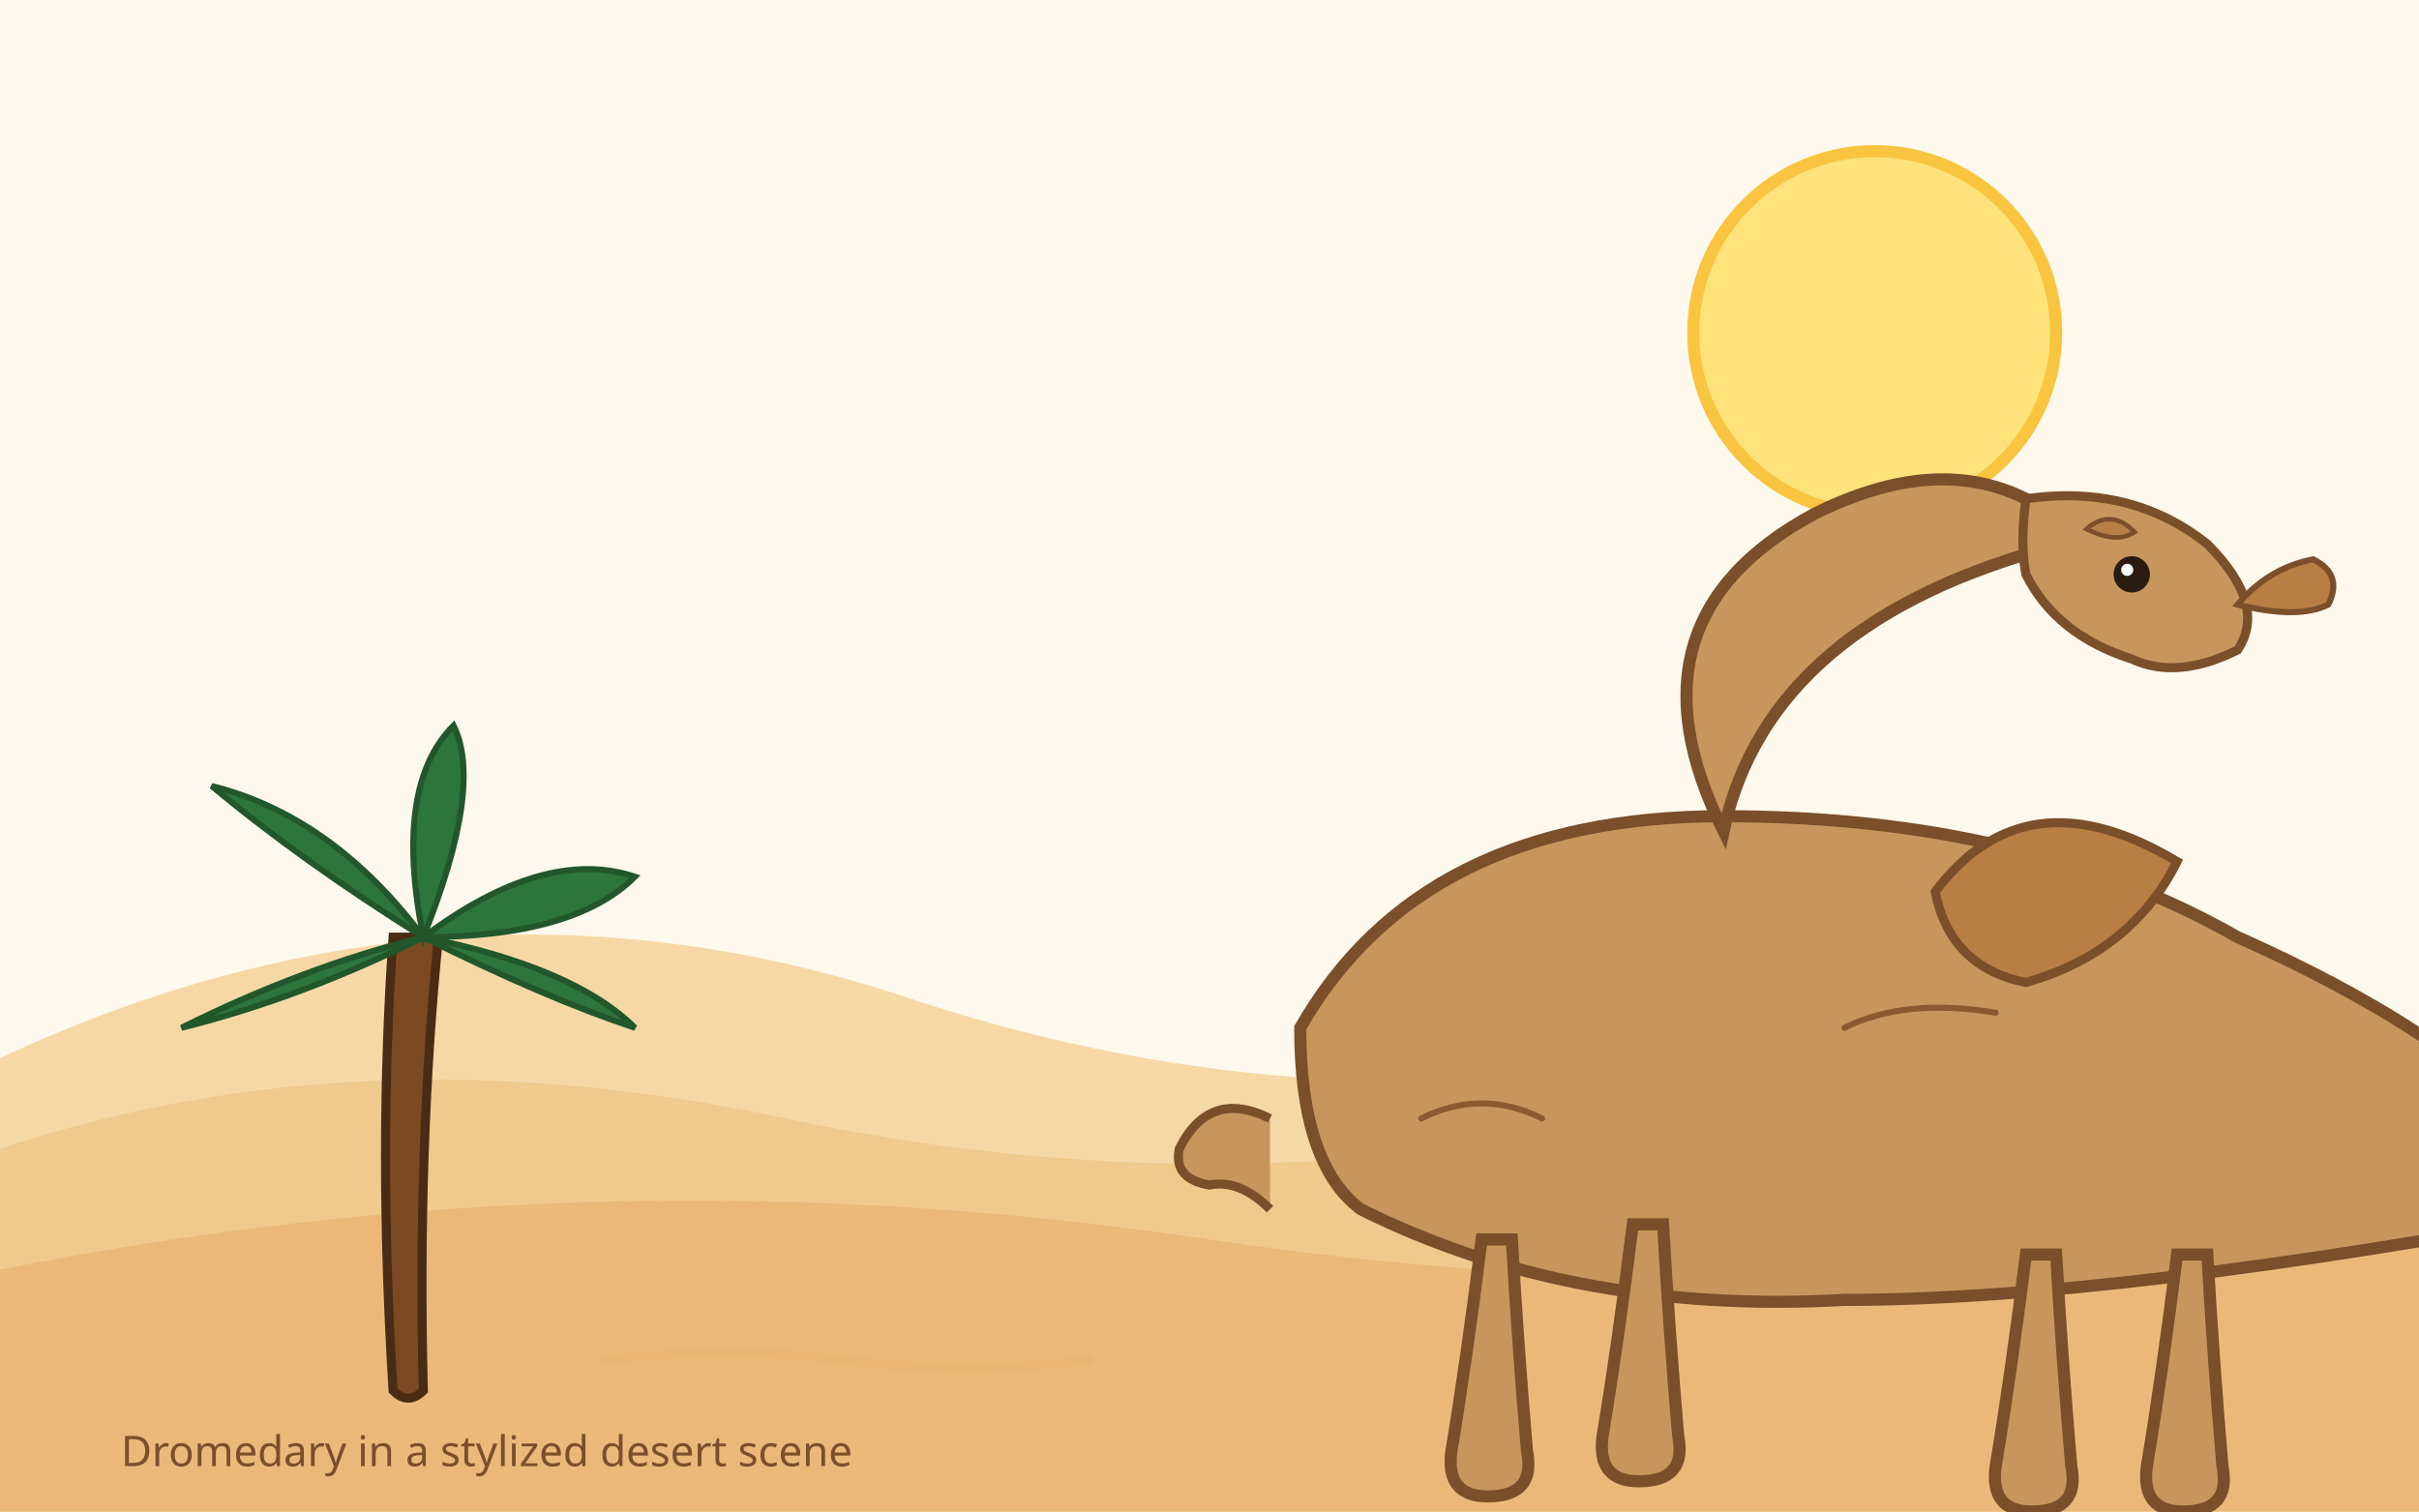
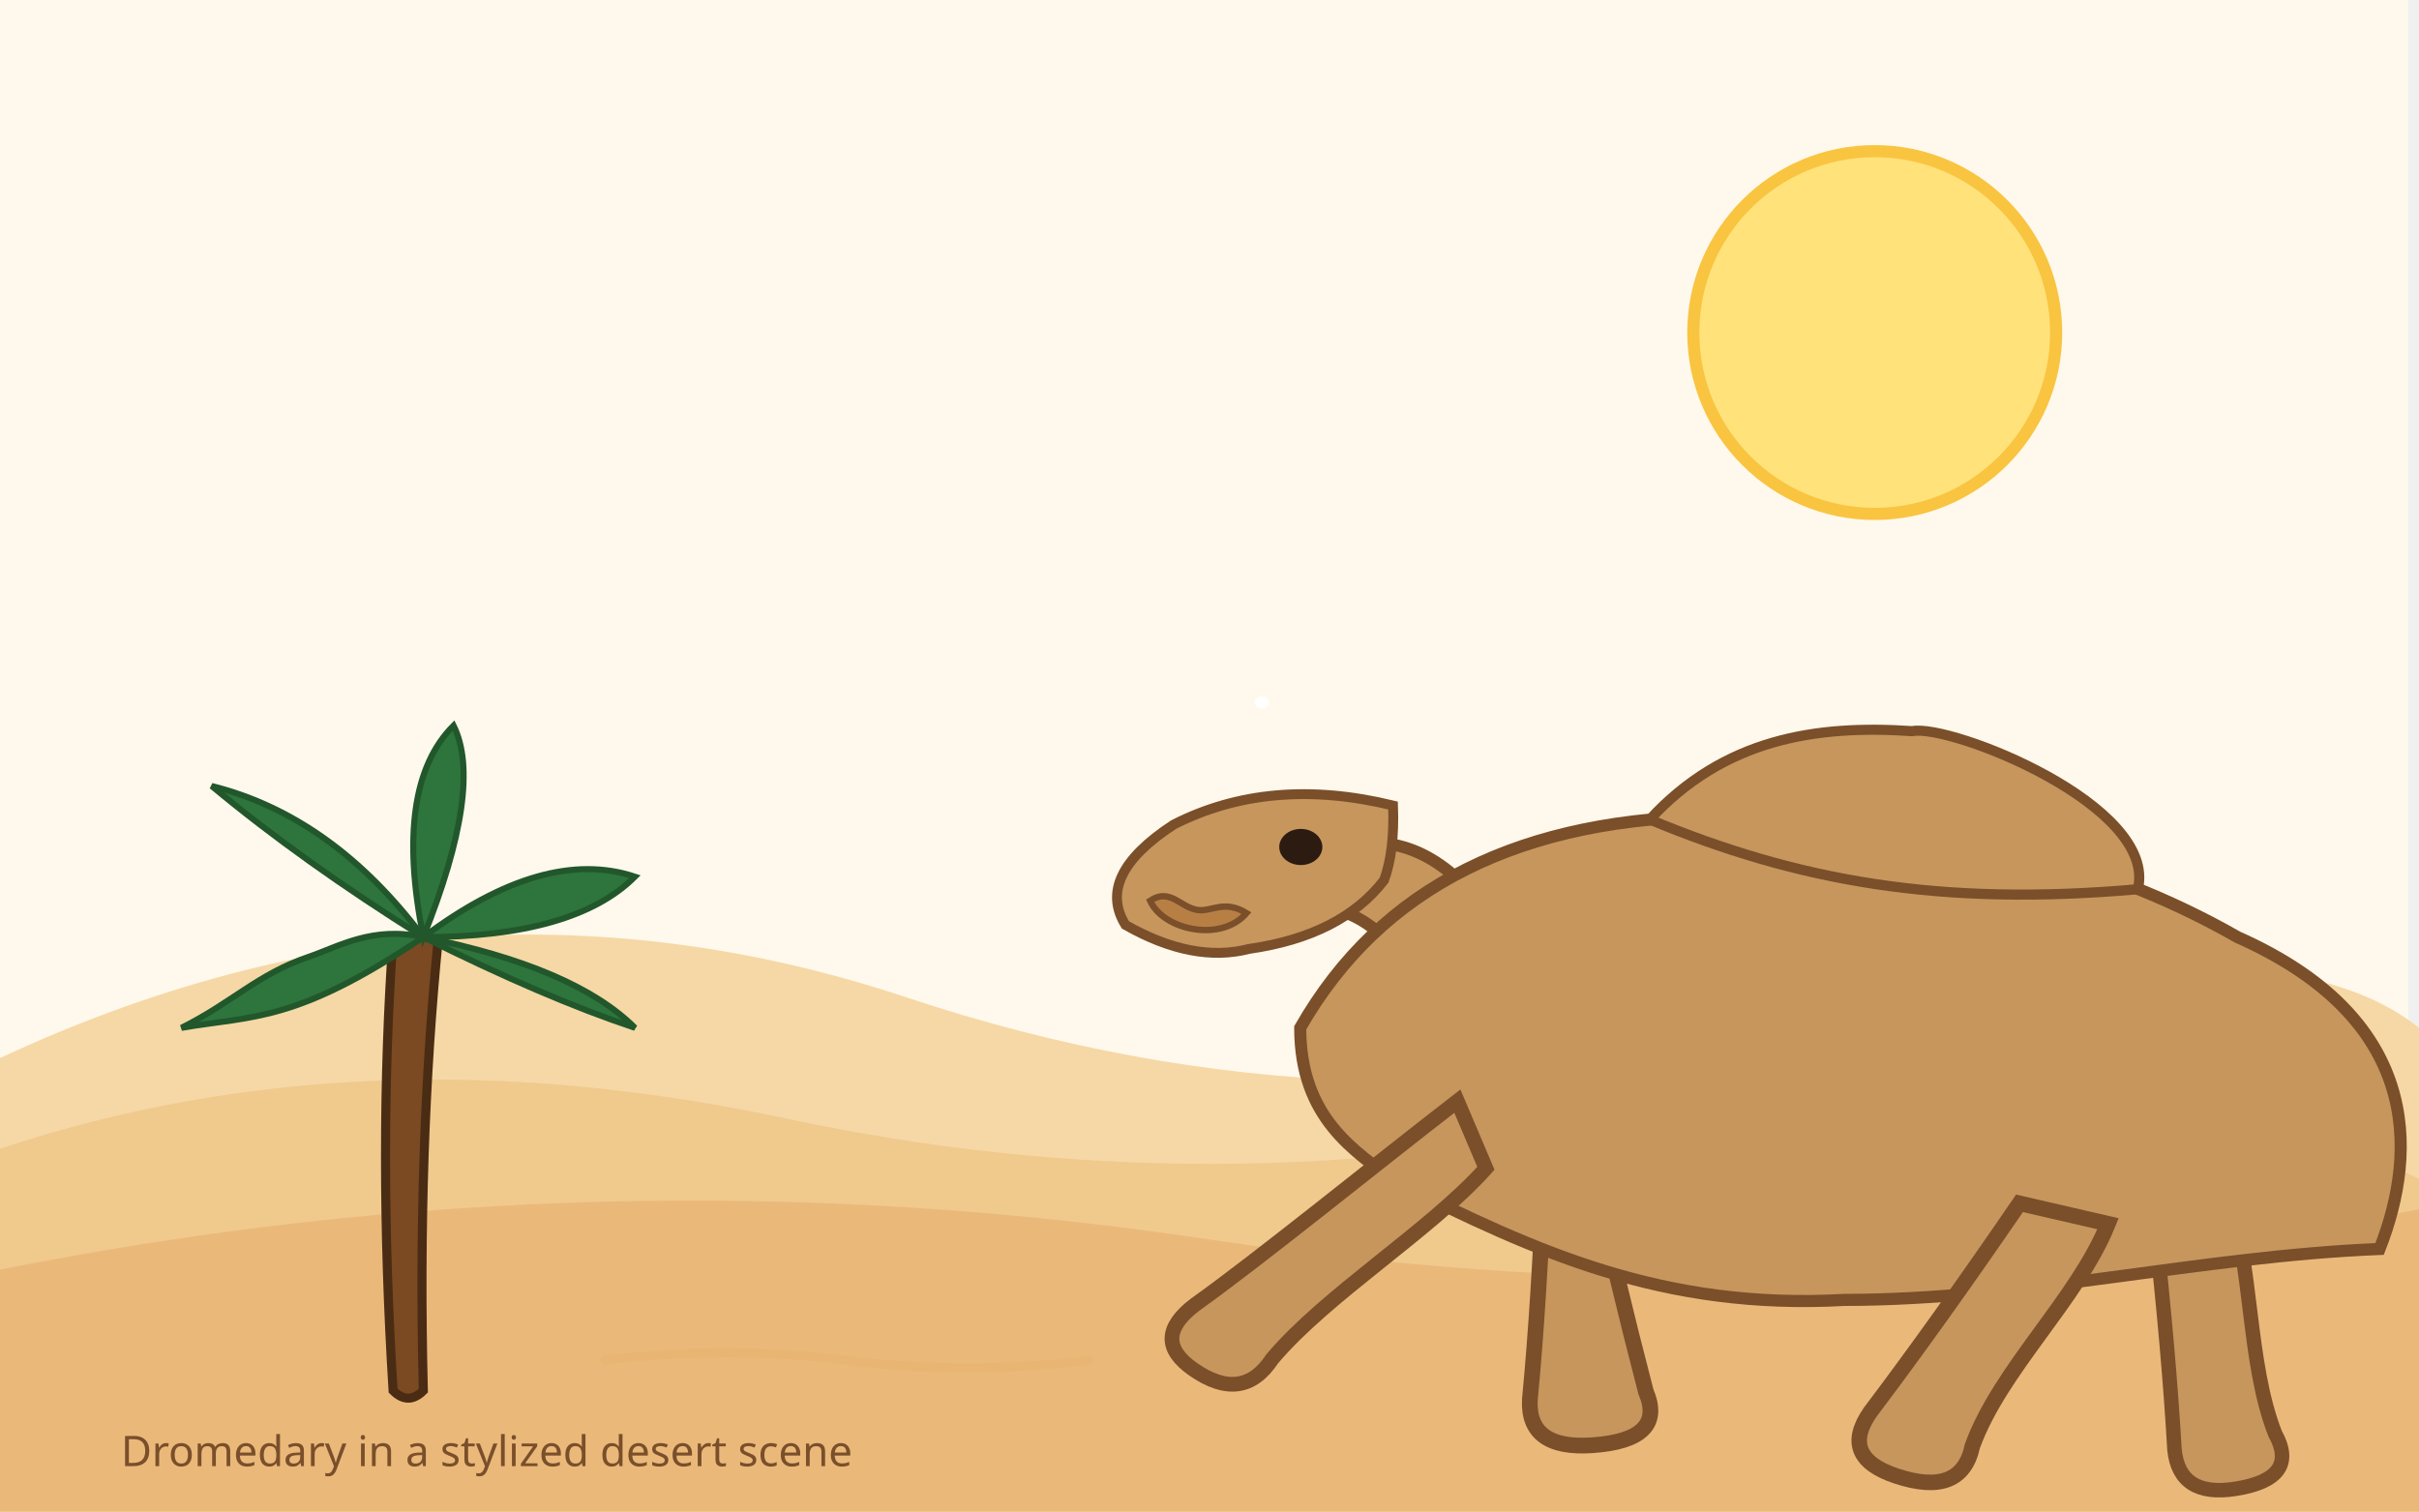
- <svg xmlns="http://www.w3.org/2000/svg" width="800" height="500" viewBox="0 0 800 500" role="img" aria-label="Dromedary camel in a desert landscape">
-   <rect width="100%" height="100%" fill="#fff8ec" />
-   <circle cx="620" cy="110" r="60" fill="#ffe27a" stroke="#f9c440" stroke-width="4" />
-   <path d="M0 350            Q150 280 300 330            Q450 380 600 340            Q750 300 800 340            L800 500 L0 500 Z" fill="#f5d8a5" />
-   <path d="M0 380            Q120 340 260 370            Q400 400 540 370            Q700 340 800 390            L800 500 L0 500 Z" fill="#f0c98d" />
-   <path d="M0 420            Q200 380 400 410            Q600 440 800 400            L800 500 L0 500 Z" fill="#eab97a" />
-   <path d="M130 310            Q125 380 130 460            Q135 465 140 460            Q138 380 145 310 Z" fill="#7b4a22" stroke="#4a2c14" stroke-width="3" />
-   <g fill="#2d743d" stroke="#21572b" stroke-width="2">
-     <path d="M140 310 Q180 280 210 290 Q190 310 140 310 Z" />
-     <path d="M140 310 Q180 330 210 340 Q190 320 140 310 Z" />
-     <path d="M140 310 Q110 270 70 260 Q100 285 140 310 Z" />
-     <path d="M140 310 Q100 330 60 340 Q100 320 140 310 Z" />
-     <path d="M140 310 Q130 260 150 240 Q160 260 140 310 Z" />
+ <svg xmlns="http://www.w3.org/2000/svg" width="800" height="500" viewBox="0 0 800 500" role="img" aria-label="Dromedary camel in a desert landscape" version="1.1" id="svg23">
+   <defs id="defs23" />
+   <rect width="100%" height="100%" fill="#fff8ec" id="rect1" x="-3.509" y="-2.924" />
+   <circle cx="620" cy="110" r="60" fill="#ffe27a" stroke="#f9c440" stroke-width="4" id="circle1" />
+   <path d="M0 350            Q150 280 300 330            Q450 380 600 340            Q750 300 800 340            L800 500 L0 500 Z" fill="#f5d8a5" id="path1" />
+   <path d="M0 380            Q120 340 260 370            Q400 400 540 370            Q700 340 800 390            L800 500 L0 500 Z" fill="#f0c98d" id="path2" />
+   <path d="M0 420            Q200 380 400 410            Q600 440 800 400            L800 500 L0 500 Z" fill="#eab97a" id="path3" />
+   <path d="M130 310            Q125 380 130 460            Q135 465 140 460            Q138 380 145 310 Z" fill="#7b4a22" stroke="#4a2c14" stroke-width="3" id="path4" />
+   <g fill="#2d743d" stroke="#21572b" stroke-width="2" id="g9">
+     <path d="M140 310 Q180 280 210 290 Q190 310 140 310 Z" id="path5" />
+     <path d="M140 310 Q180 330 210 340 Q190 320 140 310 Z" id="path6" />
+     <path d="M140 310 Q110 270 70 260 Q100 285 140 310 Z" id="path7" />
+     <path d="M 140,310 C 97.972,338.26 84.039,335.901 60,340 77.001,331.5 85.111,322.286 102.112,316.496 111.778,313.203 123.305,306.214 140,310 Z" id="path8" />
+     <path d="M140 310 Q130 260 150 240 Q160 260 140 310 Z" id="path9" />
  </g>
-   <path d="M200 450 Q240 445 280 450 T360 450" stroke="#e5b26a" stroke-width="3" fill="none" stroke-linecap="round" opacity="0.5" />
-   <g transform="translate(250,40)">
-     <path d="M180 300              Q220 230 320 230              Q420 230 490 270              Q580 310 610 360              Q450 390 360 390              Q270 395 200 360              Q180 345 180 300 Z" fill="#c6965d" stroke="#7a4f2a" stroke-width="4" />
-     <path d="M390 255              Q420 215 470 245              Q455 275 420 285              Q395 280 390 255 Z" fill="#b87f45" stroke="#7a4f2a" stroke-width="3" />
-     <path d="M320 235              Q285 165 350 130              Q390 110 420 125              Q430 130 432 140              Q335 165 320 235 Z" fill="#c6965d" stroke="#7a4f2a" stroke-width="4" />
-     <path d="M420 125              Q455 120 480 140              Q500 160 490 175              Q470 185 455 178              Q430 170 420 150              Q418 140 420 125 Z" fill="#c6965d" stroke="#7a4f2a" stroke-width="3" />
-     <path d="M490 160              Q510 165 520 160              Q525 150 515 145              Q500 148 490 160 Z" fill="#b87f45" stroke="#7a4f2a" stroke-width="2" />
-     <circle cx="455" cy="150" r="6" fill="#2b1b11" />
-     <circle cx="453.5" cy="148.5" r="2" fill="#ffffff" />
-     <path d="M440 135 Q448 128 456 136 Q450 140 440 135 Z" fill="#b87f45" stroke="#7a4f2a" stroke-width="1.5" />
-     <path d="M170 330 Q150 320 140 340 Q138 350 150 352 Q160 350 170 360" fill="#c6965d" stroke="#7a4f2a" stroke-width="3" />
-     <g stroke="#7a4f2a" stroke-width="4" fill="#c6965d">
-       <path d="M430 375 Q432 410 435 445 Q438 460 422 460 Q408 460 410 445 Q415 415 420 375 Z" />
-       <path d="M480 375 Q482 410 485 445 Q488 460 472 460 Q458 460 460 445 Q465 415 470 375 Z" />
-       <path d="M250 370 Q252 405 255 440 Q258 455 242 455 Q228 455 230 440 Q235 410 240 370 Z" />
-       <path d="M300 365 Q302 400 305 435 Q308 450 292 450 Q278 450 280 435 Q285 405 290 365 Z" />
-     </g>
-     <path d="M360 300 Q380 290 410 295" stroke="#8a5a2f" stroke-width="2" fill="none" stroke-linecap="round" />
-     <path d="M220 330 Q240 320 260 330" stroke="#8a5a2f" stroke-width="2" fill="none" stroke-linecap="round" />
-   </g>
-   <text x="40" y="485" font-family="Verdana, Geneva, sans-serif" font-size="14" fill="#7a4f2a">
+   <path d="M200 450 Q240 445 280 450 T360 450" stroke="#e5b26a" stroke-width="3" fill="none" stroke-linecap="round" opacity="0.5" id="path10" />
+   <ellipse cx="-417.264" cy="232.376" fill="#ffffff" id="circle16" rx="2.376" ry="1.992" transform="scale(-1,1)" style="stroke-width:1.088" />
+   <path d="m 484.492,293.136 q -21.867,-22.246 -48.849,-9.938 -9.248,8.085 6.44,17.683 15.427,4.562 23.151,20.371" fill="#c6965d" stroke="#7a4f2a" stroke-width="3.956" id="path17" />
+   <path d="m 736.755,394.926 c 8.384,23.838 6.39,55.619 15.662,79.316 5.495,9.915 1.142,15.997 -13.06,18.247 -12.427,1.969 -19.169,-2.356 -20.226,-12.974 -1.227,-21.377 -3.397,-46.199 -6.512,-74.466 z" id="path19" style="fill:#c6965d;stroke:#7a4f2a;stroke-width:4.793" />
+   <path d="m 526.14,384.582 q 8.324,37.933 18.183,75.76 6.857,16.029 -17.704,17.734 -21.491,1.492 -20.673,-15.07 3.172,-33.23 4.843,-77.359 z" id="path21" style="fill:#c6965d;stroke:#7a4f2a;stroke-width:5.199" />
+   <path d="m 610,340 q 20,-10 50,-5" stroke="#8a5a2f" stroke-width="2" fill="none" stroke-linecap="round" id="path22" />
+   <path d="m 470,370 q 20,-10 40,0" stroke="#8a5a2f" stroke-width="2" fill="none" stroke-linecap="round" id="path23" />
+   <text x="40" y="485" font-family="Verdana, Geneva, sans-serif" font-size="14" fill="#7a4f2a" id="text23">
    Dromedary in a stylized desert scene
  </text>
+   <g id="layer1">
+     <path d="m 430,340 c 26.667,-46.667 73.333,-70 140,-70 66.667,0 123.333,13.333 170,40 60,26.667 60.043,69.816 46.962,103.149 C 727.079,415.605 670,430 610,430 550,433.333 508.245,414.236 461.578,390.903 448.245,380.903 430,370 430,340 Z" fill="#c6965d" stroke="#7a4f2a" stroke-width="4" id="path11" />
+   </g>
+   <path d="m 460.697,266.458 q -40.685,-9.913 -72.551,6.31 -25.969,16.934 -15.96,33.184 22.398,12.727 40.923,7.936 30.438,-4.359 44.613,-22.713 3.549,-9.603 2.976,-24.717 z" fill="#c6965d" stroke="#7a4f2a" stroke-width="3.263" id="path14" />
+   <ellipse cx="-430.196" cy="280.176" fill="#2b1b11" id="circle15" rx="7.128" ry="5.975" transform="scale(-1,1)" style="stroke-width:1.088" />
+   <path d="m 412.242,302.04 c -7.299,-4.469 -11.433,-0.484 -15.956,-0.997 -5.805,-0.658 -9.244,-7.544 -15.927,-3.092 4.341,9.72 23.467,13.938 31.883,4.089 z" fill="#b87f45" stroke="#7a4f2a" stroke-width="2.106" id="path16" />
+   <g id="layer2">
+     <path d="m 697.16,404.807 c -10.142,25.109 -35.617,48.125 -44.859,73.534 -2.418,11.405 -10.827,14.702 -25.226,9.892 -12.599,-4.209 -15.44,-11.265 -8.522,-21.167 14.736,-19.503 31.177,-42.507 49.325,-69.012 z" id="path18" style="fill:#c6965d;stroke:#7a4f2a;stroke-width:5.136" />
+     <path d="m 545.592,271.095 c 24.505,-26.624 54.816,-31.406 86.799,-29.233 12.642,-2.518 81.46,24.638 74.615,52.289 -65.829,5.811 -112.682,-2.806 -161.414,-23.056 z" fill="#c6965d" stroke="#7a4f2a" stroke-width="3.342" id="path13" />
+   </g>
+   <path d="m 491.415,386.47 c -18.665,20.817 -52.676,41.704 -70.66,62.998 -6.54,9.943 -15.26,11.101 -26.161,3.474 -9.538,-6.673 -9.335,-13.79 0.612,-21.35 20.573,-14.643 60.47,-47.021 86.766,-67.339 z" id="path20" style="fill:#c6965d;stroke:#7a4f2a;stroke-width:4.872" />
</svg>
